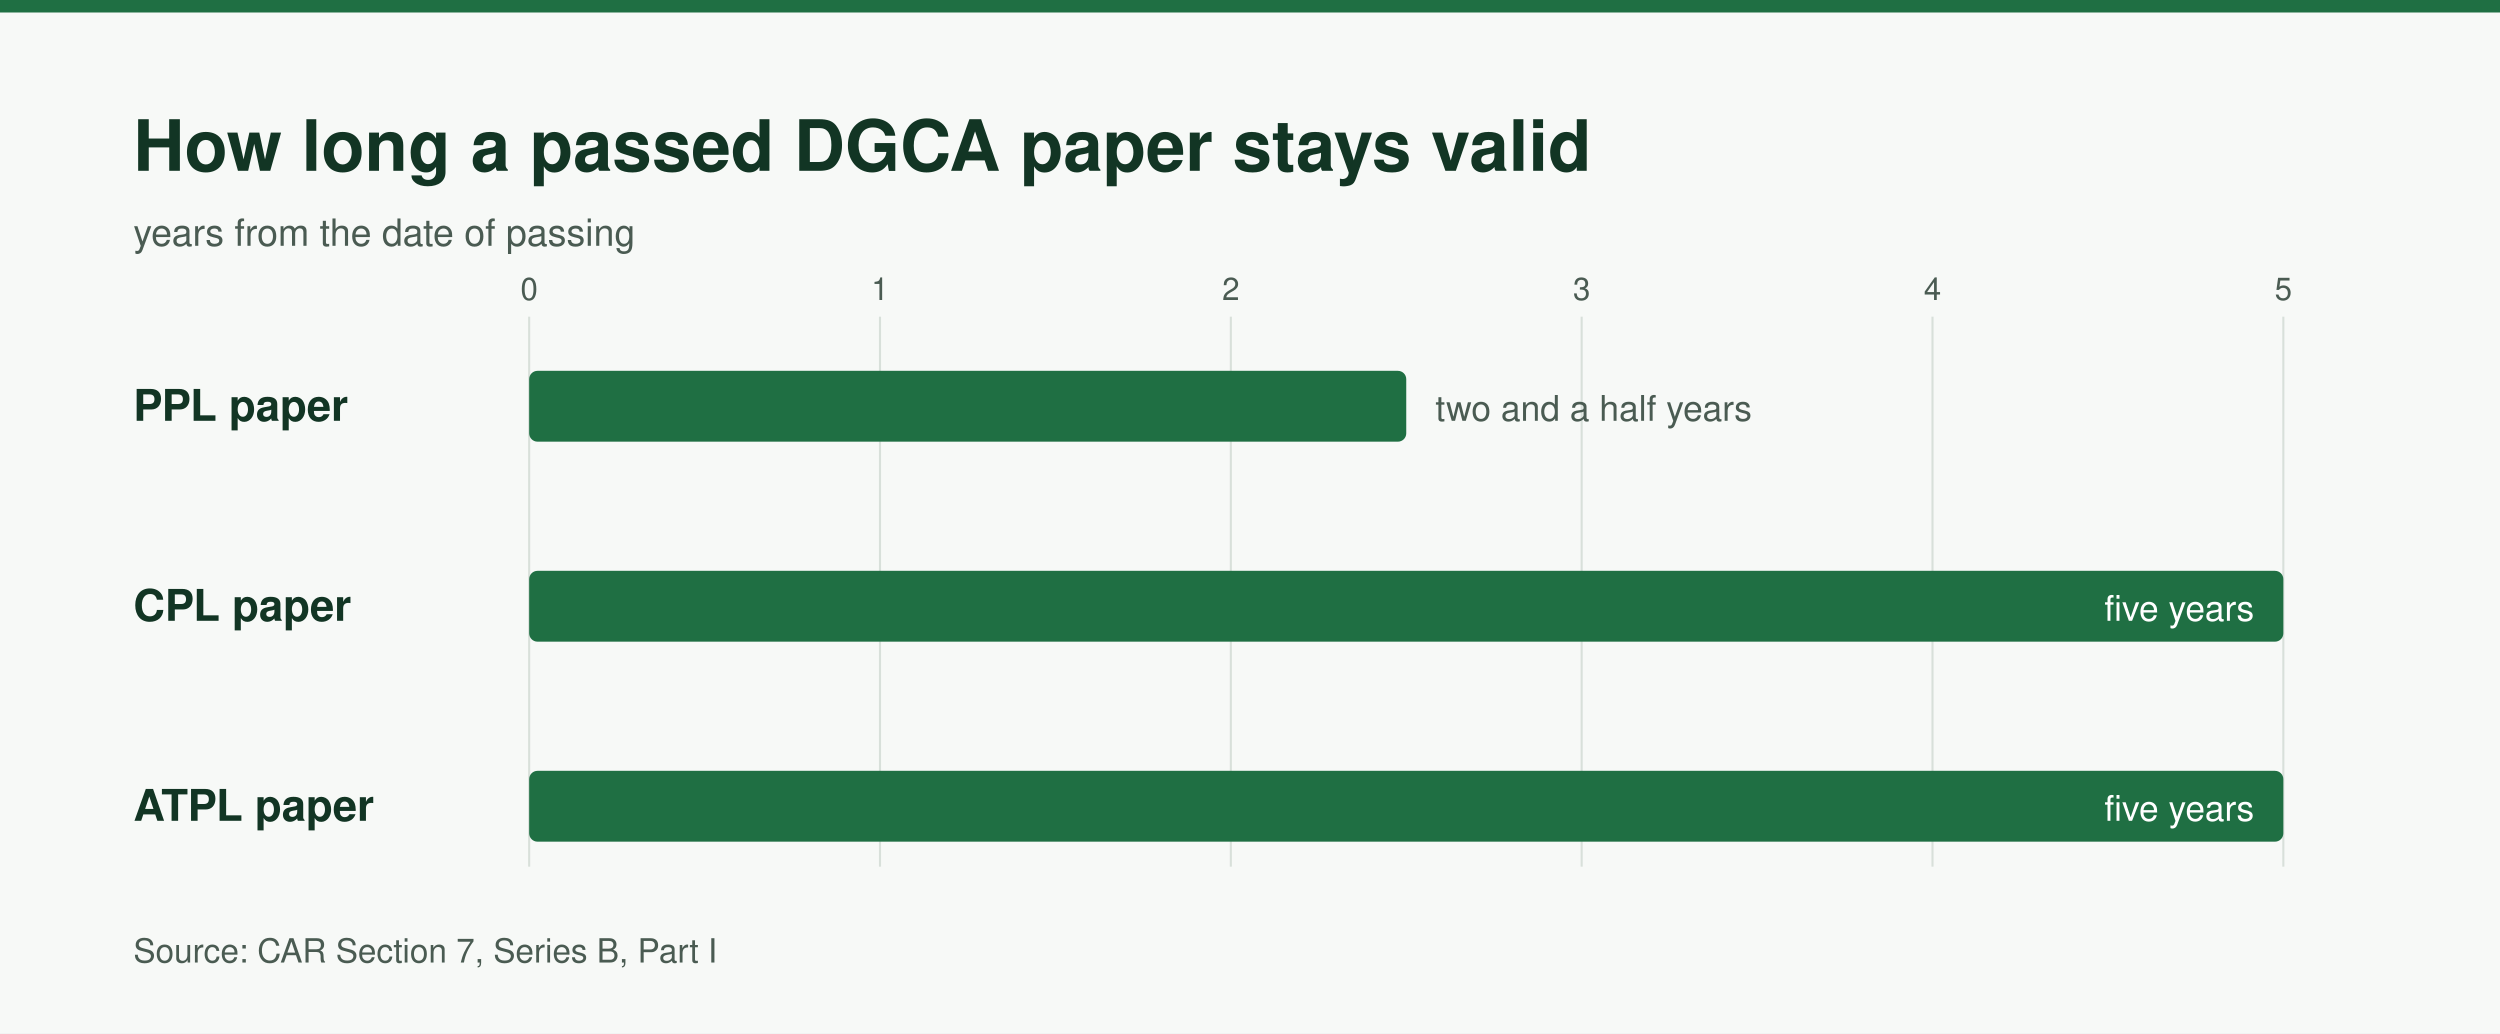
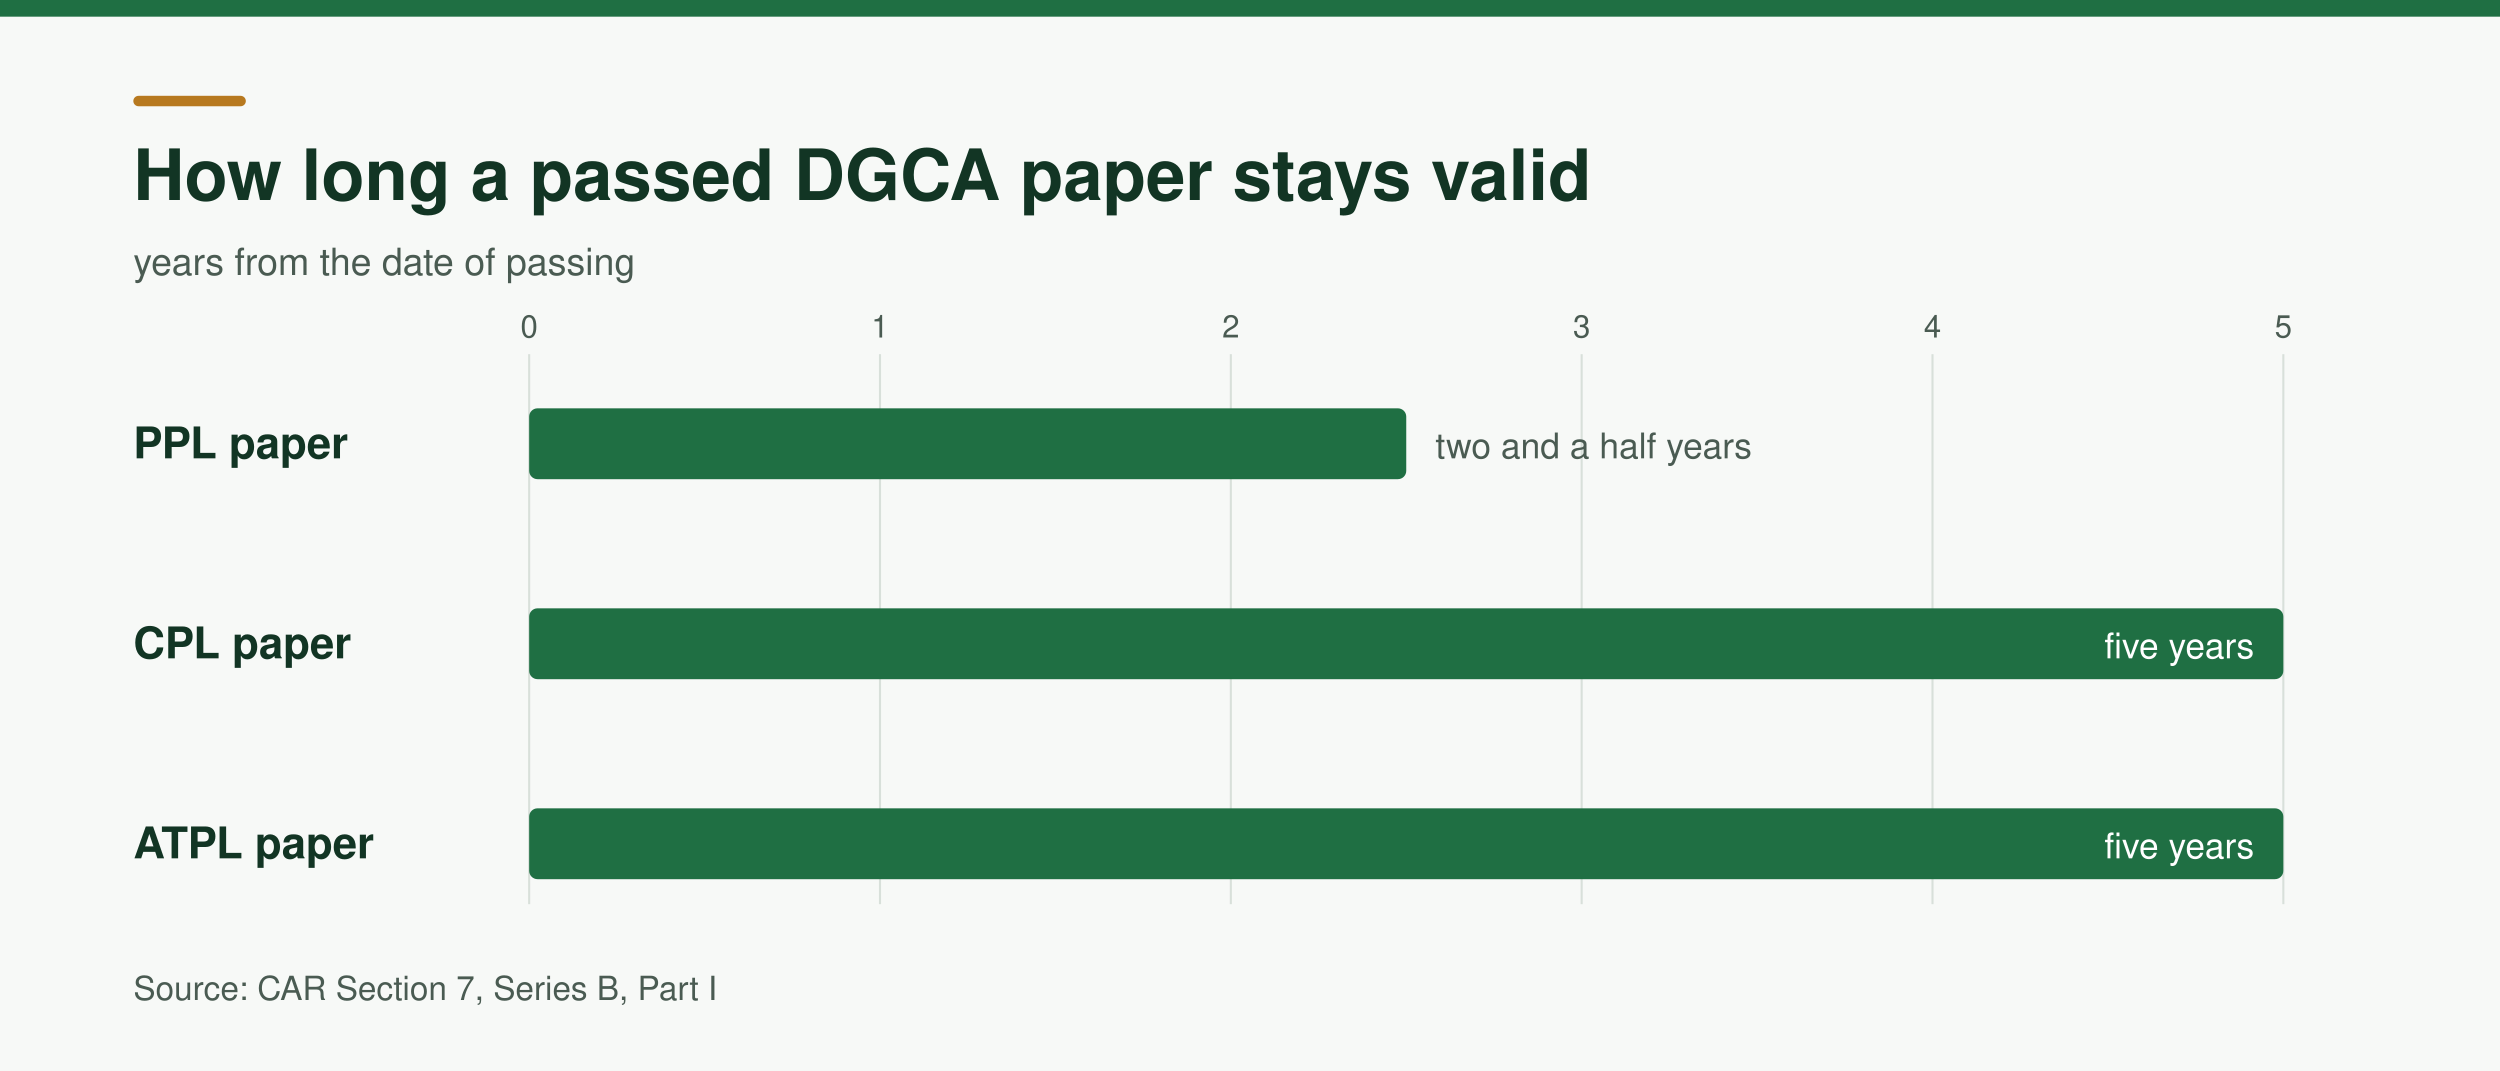
- <svg xmlns="http://www.w3.org/2000/svg" viewBox="0 0 1200 496" width="1200" height="496" role="img" aria-label="How long a passed DGCA paper stays valid">
-   <rect width="1200" height="496" fill="#f7f9f7" />
-   <rect x="0" y="0" width="1200" height="6" fill="#1f6f43" />
-   <text x="64" y="82" font-family="'Helvetica Neue', Helvetica, Arial, sans-serif" font-size="34" font-weight="700" fill="#123524" text-anchor="start">How long a passed DGCA paper stays valid</text>
-   <text x="64" y="118" font-family="'Helvetica Neue', Helvetica, Arial, sans-serif" font-size="18" font-weight="400" fill="#4a5b52" text-anchor="start">years from the date of passing</text>
-   <line x1="254" y1="152" x2="254" y2="416" stroke="#d8e0da" stroke-width="1" />
-   <text x="254" y="144" font-family="'Helvetica Neue', Helvetica, Arial, sans-serif" font-size="15" font-weight="400" fill="#4a5b52" text-anchor="middle">0</text>
-   <line x1="422.4" y1="152" x2="422.4" y2="416" stroke="#d8e0da" stroke-width="1" />
-   <text x="422.4" y="144" font-family="'Helvetica Neue', Helvetica, Arial, sans-serif" font-size="15" font-weight="400" fill="#4a5b52" text-anchor="middle">1</text>
-   <line x1="590.8" y1="152" x2="590.8" y2="416" stroke="#d8e0da" stroke-width="1" />
-   <text x="590.8" y="144" font-family="'Helvetica Neue', Helvetica, Arial, sans-serif" font-size="15" font-weight="400" fill="#4a5b52" text-anchor="middle">2</text>
-   <line x1="759.2" y1="152" x2="759.2" y2="416" stroke="#d8e0da" stroke-width="1" />
-   <text x="759.2" y="144" font-family="'Helvetica Neue', Helvetica, Arial, sans-serif" font-size="15" font-weight="400" fill="#4a5b52" text-anchor="middle">3</text>
-   <line x1="927.6" y1="152" x2="927.6" y2="416" stroke="#d8e0da" stroke-width="1" />
-   <text x="927.6" y="144" font-family="'Helvetica Neue', Helvetica, Arial, sans-serif" font-size="15" font-weight="400" fill="#4a5b52" text-anchor="middle">4</text>
-   <line x1="1096" y1="152" x2="1096" y2="416" stroke="#d8e0da" stroke-width="1" />
-   <text x="1096" y="144" font-family="'Helvetica Neue', Helvetica, Arial, sans-serif" font-size="15" font-weight="400" fill="#4a5b52" text-anchor="middle">5</text>
-   <text x="64" y="202" font-family="'Helvetica Neue', Helvetica, Arial, sans-serif" font-size="21" font-weight="600" fill="#123524" text-anchor="start">PPL paper</text>
-   <rect x="254" y="178" width="421" height="34" rx="4" fill="#1f6f43" />
-   <text x="689" y="202" font-family="'Helvetica Neue', Helvetica, Arial, sans-serif" font-size="17" font-weight="400" fill="#4a5b52" text-anchor="start">two and a half years</text>
-   <text x="64" y="298" font-family="'Helvetica Neue', Helvetica, Arial, sans-serif" font-size="21" font-weight="600" fill="#123524" text-anchor="start">CPL paper</text>
-   <rect x="254" y="274" width="842" height="34" rx="4" fill="#1f6f43" />
-   <text x="1082" y="298" font-family="'Helvetica Neue', Helvetica, Arial, sans-serif" font-size="17" font-weight="400" fill="#ffffff" text-anchor="end">five years</text>
-   <text x="64" y="394" font-family="'Helvetica Neue', Helvetica, Arial, sans-serif" font-size="21" font-weight="600" fill="#123524" text-anchor="start">ATPL paper</text>
-   <rect x="254" y="370" width="842" height="34" rx="4" fill="#1f6f43" />
-   <text x="1082" y="394" font-family="'Helvetica Neue', Helvetica, Arial, sans-serif" font-size="17" font-weight="400" fill="#ffffff" text-anchor="end">five years</text>
-   <text x="64" y="462" font-family="'Helvetica Neue', Helvetica, Arial, sans-serif" font-size="16" font-weight="400" fill="#4a5b52" text-anchor="start">Source: CAR Section 7, Series B, Part I</text>
+ <svg xmlns="http://www.w3.org/2000/svg" viewBox="0 0 1200 514" width="1200" height="514" role="img" aria-label="How long a passed DGCA paper stays valid">
+   <rect width="1200" height="514" fill="#f7f9f7" />
+   <rect x="0" y="0" width="1200" height="8" fill="#1f6f43" />
+   <rect x="64" y="46" width="54" height="5" rx="2.5" fill="#b7791f" />
+   <text x="64" y="96" font-family="'Helvetica Neue', Helvetica, Arial, sans-serif" font-size="34" font-weight="700" fill="#123524" text-anchor="start">How long a passed DGCA paper stays valid</text>
+   <text x="64" y="132" font-family="'Helvetica Neue', Helvetica, Arial, sans-serif" font-size="18" font-weight="400" fill="#4a5b52" text-anchor="start">years from the date of passing</text>
+   <line x1="254" y1="170" x2="254" y2="434" stroke="#d8e0da" stroke-width="1" />
+   <text x="254" y="162" font-family="'Helvetica Neue', Helvetica, Arial, sans-serif" font-size="15" font-weight="400" fill="#4a5b52" text-anchor="middle">0</text>
+   <line x1="422.4" y1="170" x2="422.4" y2="434" stroke="#d8e0da" stroke-width="1" />
+   <text x="422.4" y="162" font-family="'Helvetica Neue', Helvetica, Arial, sans-serif" font-size="15" font-weight="400" fill="#4a5b52" text-anchor="middle">1</text>
+   <line x1="590.8" y1="170" x2="590.8" y2="434" stroke="#d8e0da" stroke-width="1" />
+   <text x="590.8" y="162" font-family="'Helvetica Neue', Helvetica, Arial, sans-serif" font-size="15" font-weight="400" fill="#4a5b52" text-anchor="middle">2</text>
+   <line x1="759.2" y1="170" x2="759.2" y2="434" stroke="#d8e0da" stroke-width="1" />
+   <text x="759.2" y="162" font-family="'Helvetica Neue', Helvetica, Arial, sans-serif" font-size="15" font-weight="400" fill="#4a5b52" text-anchor="middle">3</text>
+   <line x1="927.6" y1="170" x2="927.6" y2="434" stroke="#d8e0da" stroke-width="1" />
+   <text x="927.6" y="162" font-family="'Helvetica Neue', Helvetica, Arial, sans-serif" font-size="15" font-weight="400" fill="#4a5b52" text-anchor="middle">4</text>
+   <line x1="1096" y1="170" x2="1096" y2="434" stroke="#d8e0da" stroke-width="1" />
+   <text x="1096" y="162" font-family="'Helvetica Neue', Helvetica, Arial, sans-serif" font-size="15" font-weight="400" fill="#4a5b52" text-anchor="middle">5</text>
+   <text x="64" y="220" font-family="'Helvetica Neue', Helvetica, Arial, sans-serif" font-size="21" font-weight="600" fill="#123524" text-anchor="start">PPL paper</text>
+   <rect x="254" y="196" width="421" height="34" rx="4" fill="#1f6f43" />
+   <text x="689" y="220" font-family="'Helvetica Neue', Helvetica, Arial, sans-serif" font-size="17" font-weight="400" fill="#4a5b52" text-anchor="start">two and a half years</text>
+   <text x="64" y="316" font-family="'Helvetica Neue', Helvetica, Arial, sans-serif" font-size="21" font-weight="600" fill="#123524" text-anchor="start">CPL paper</text>
+   <rect x="254" y="292" width="842" height="34" rx="4" fill="#1f6f43" />
+   <text x="1082" y="316" font-family="'Helvetica Neue', Helvetica, Arial, sans-serif" font-size="17" font-weight="400" fill="#ffffff" text-anchor="end">five years</text>
+   <text x="64" y="412" font-family="'Helvetica Neue', Helvetica, Arial, sans-serif" font-size="21" font-weight="600" fill="#123524" text-anchor="start">ATPL paper</text>
+   <rect x="254" y="388" width="842" height="34" rx="4" fill="#1f6f43" />
+   <text x="1082" y="412" font-family="'Helvetica Neue', Helvetica, Arial, sans-serif" font-size="17" font-weight="400" fill="#ffffff" text-anchor="end">five years</text>
+   <text x="64" y="480" font-family="'Helvetica Neue', Helvetica, Arial, sans-serif" font-size="16" font-weight="400" fill="#4a5b52" text-anchor="start">Source: CAR Section 7, Series B, Part I</text>
</svg>
